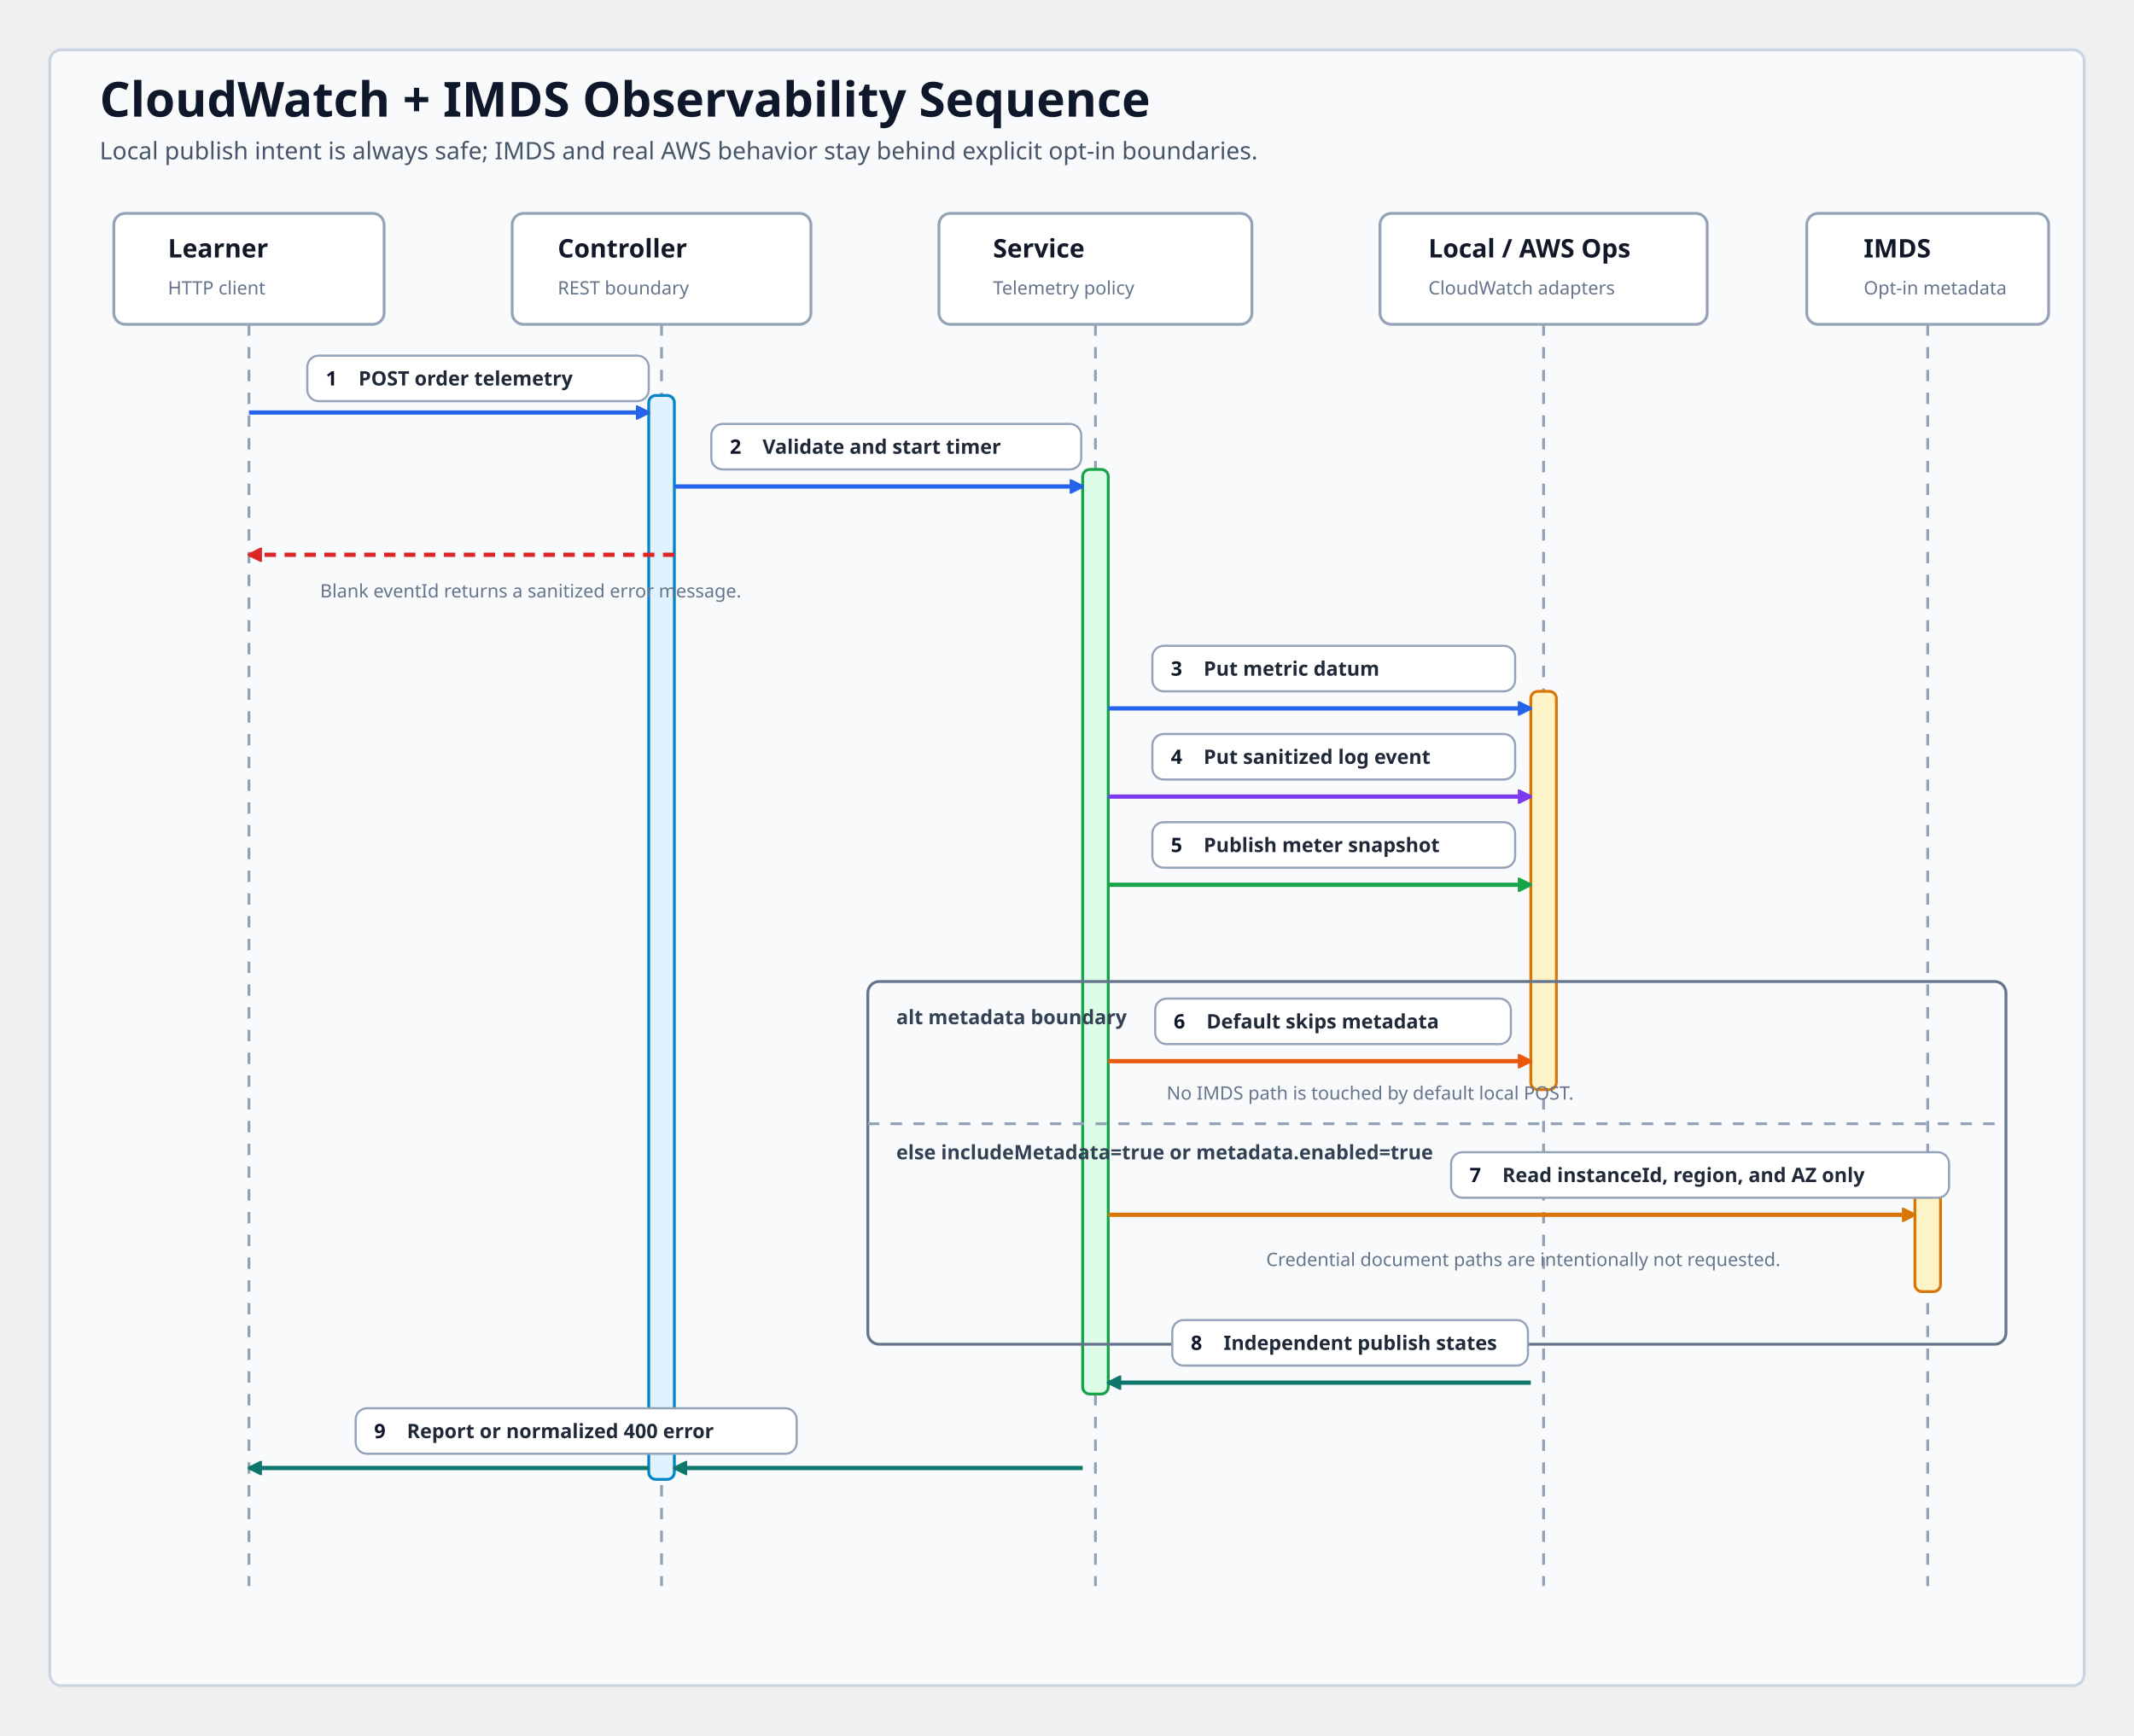
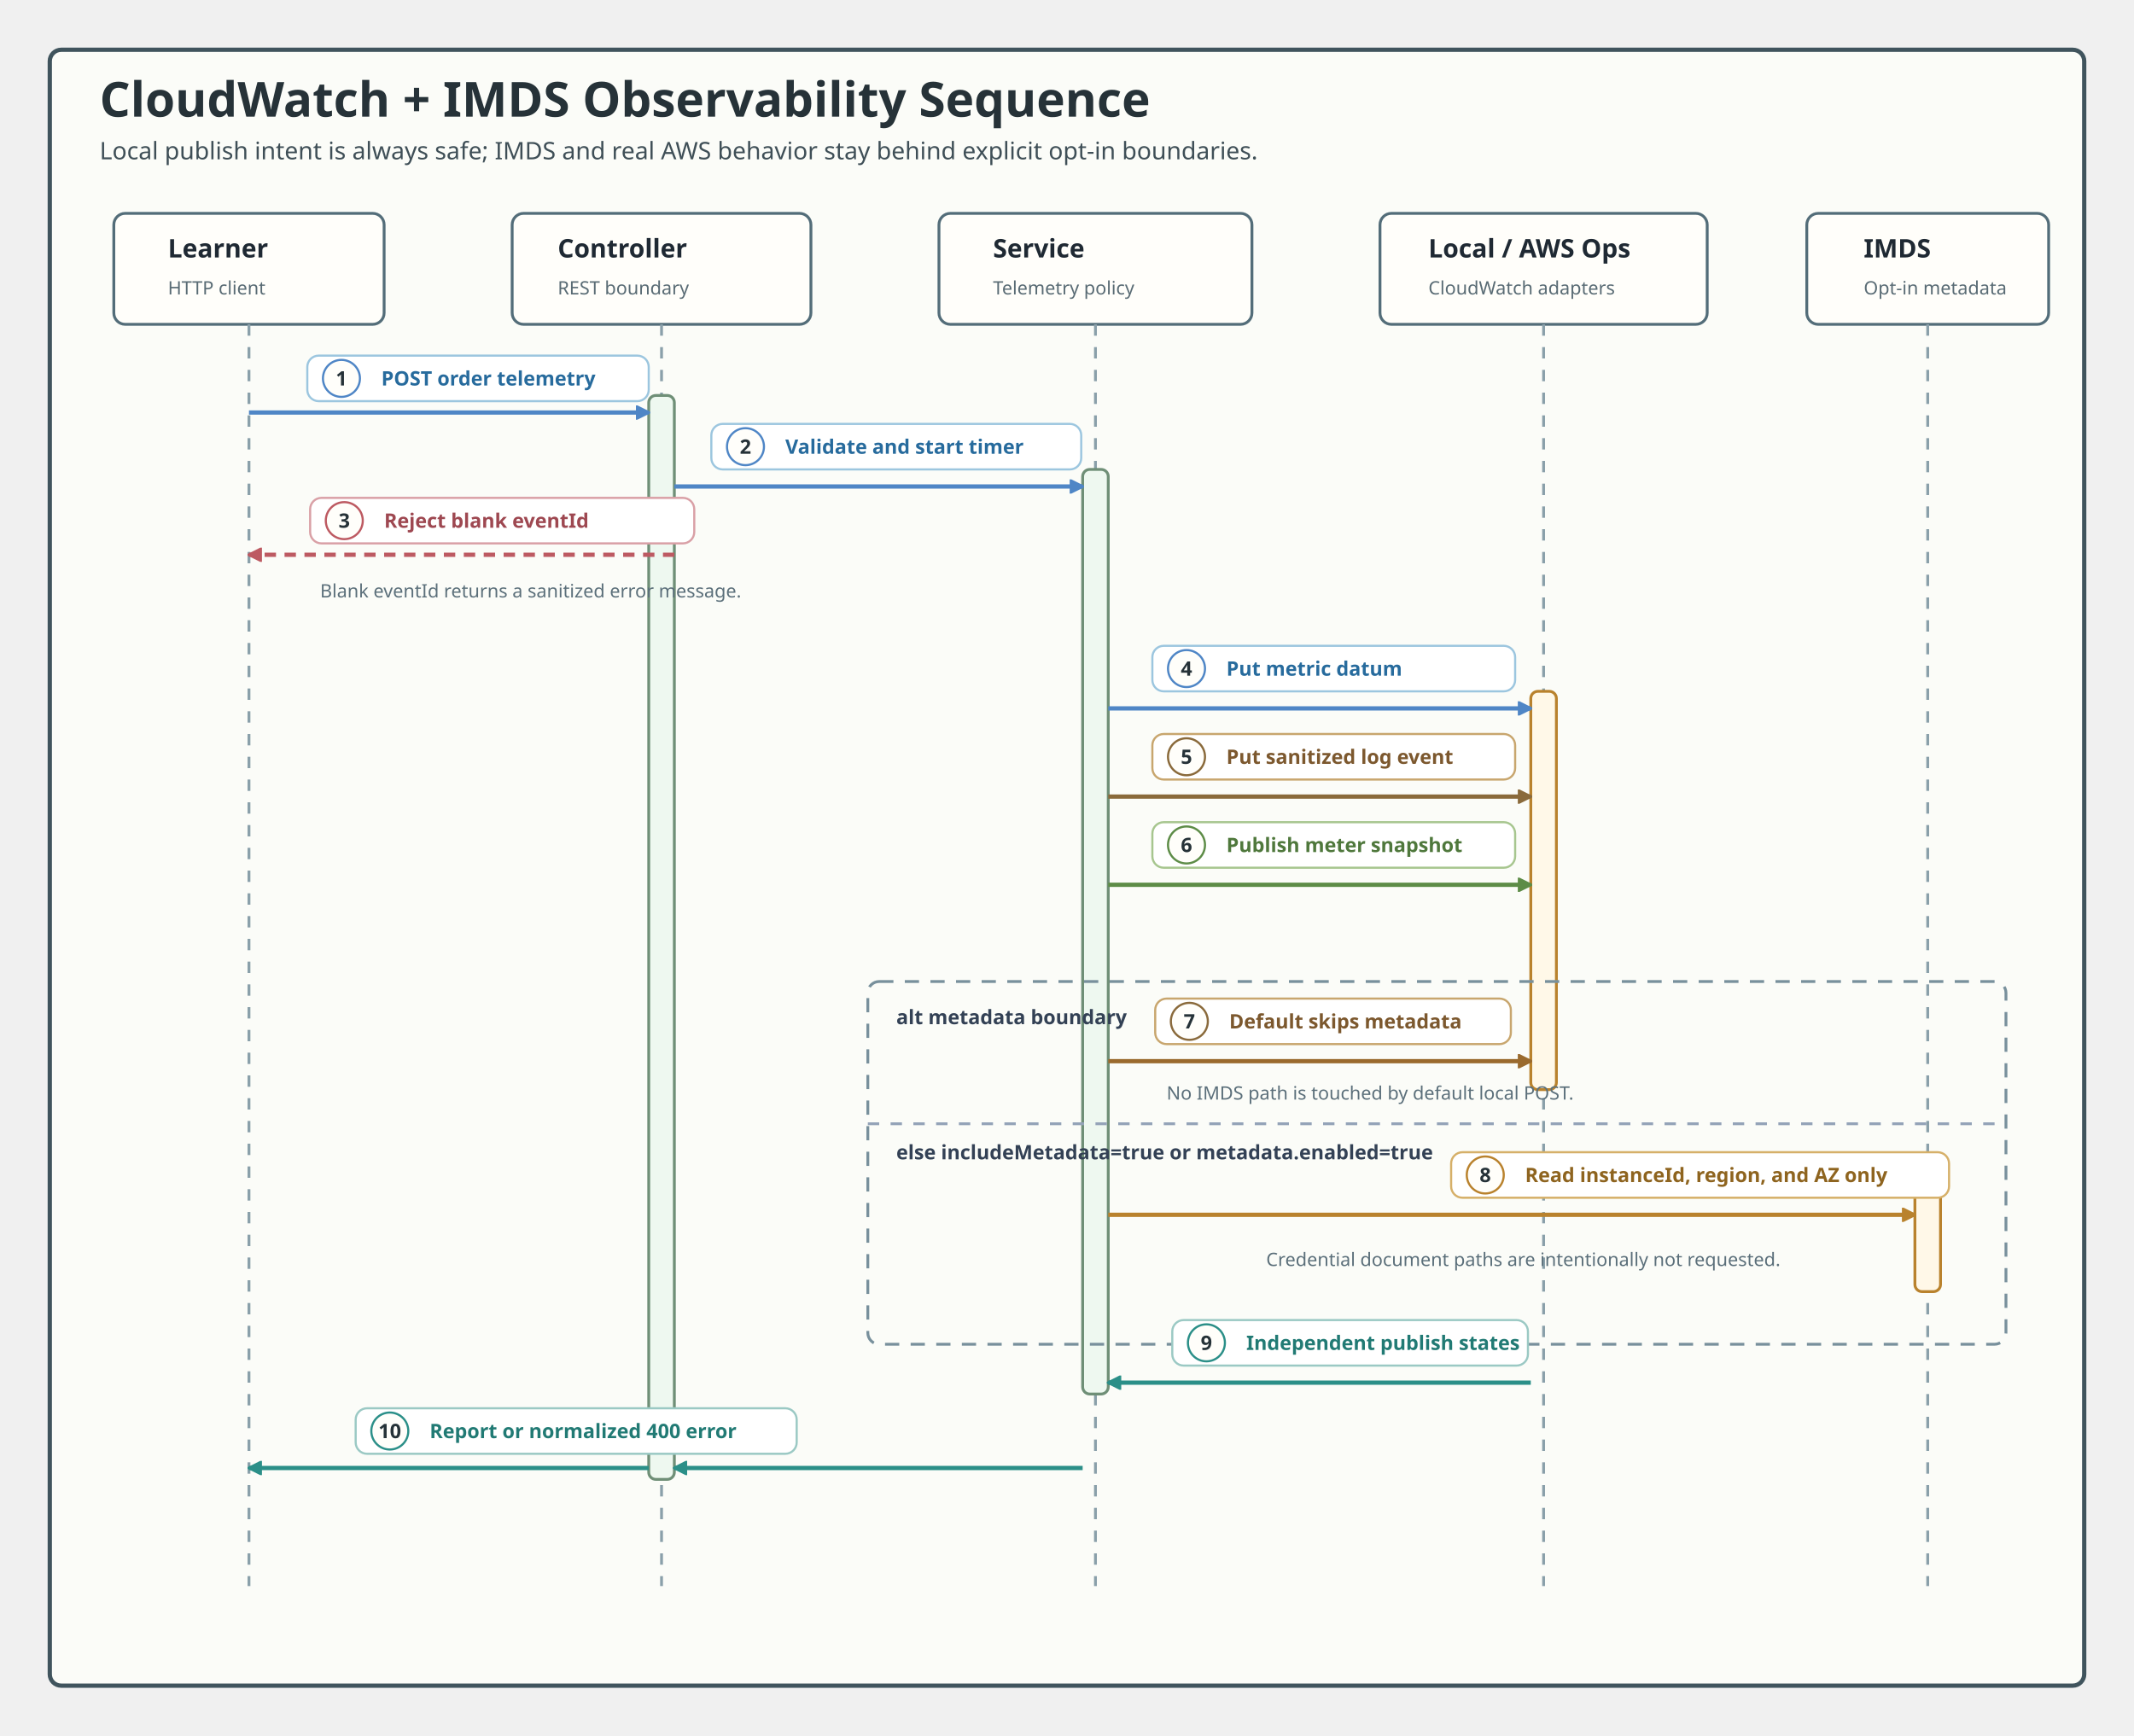
<svg xmlns="http://www.w3.org/2000/svg" width="1500" height="1220" viewBox="0 0 1500 1220" role="img" aria-labelledby="title desc">
  <defs>
    <marker id="seqArrowBlue" markerWidth="10" markerHeight="10" viewBox="0 0 10 10" refX="9" refY="5" markerUnits="userSpaceOnUse" orient="auto">
-       <path d="M 0 0 L 10 5 L 0 10 Z" fill="#2563eb" stroke="#2563eb" />
+       <path d="M 0 0 L 10 5 L 0 10 Z" fill="#4f86c6" stroke="#4f86c6" />
    </marker>
    <marker id="seqArrowPurple" markerWidth="10" markerHeight="10" viewBox="0 0 10 10" refX="9" refY="5" markerUnits="userSpaceOnUse" orient="auto">
-       <path d="M 0 0 L 10 5 L 0 10 Z" fill="#7c3aed" stroke="#7c3aed" />
+       <path d="M 0 0 L 10 5 L 0 10 Z" fill="#8a6a3b" stroke="#8a6a3b" />
    </marker>
    <marker id="seqArrowGreen" markerWidth="10" markerHeight="10" viewBox="0 0 10 10" refX="9" refY="5" markerUnits="userSpaceOnUse" orient="auto">
-       <path d="M 0 0 L 10 5 L 0 10 Z" fill="#16a34a" stroke="#16a34a" />
+       <path d="M 0 0 L 10 5 L 0 10 Z" fill="#5d8c47" stroke="#5d8c47" />
    </marker>
    <marker id="seqArrowAmber" markerWidth="10" markerHeight="10" viewBox="0 0 10 10" refX="9" refY="5" markerUnits="userSpaceOnUse" orient="auto">
-       <path d="M 0 0 L 10 5 L 0 10 Z" fill="#d97706" stroke="#d97706" />
+       <path d="M 0 0 L 10 5 L 0 10 Z" fill="#b9822d" stroke="#b9822d" />
    </marker>
    <marker id="seqArrowOrange" markerWidth="10" markerHeight="10" viewBox="0 0 10 10" refX="9" refY="5" markerUnits="userSpaceOnUse" orient="auto">
-       <path d="M 0 0 L 10 5 L 0 10 Z" fill="#ea580c" stroke="#ea580c" />
+       <path d="M 0 0 L 10 5 L 0 10 Z" fill="#9a6a2e" stroke="#9a6a2e" />
    </marker>
    <marker id="seqArrowRed" markerWidth="10" markerHeight="10" viewBox="0 0 10 10" refX="9" refY="5" markerUnits="userSpaceOnUse" orient="auto">
-       <path d="M 0 0 L 10 5 L 0 10 Z" fill="#dc2626" stroke="#dc2626" />
+       <path d="M 0 0 L 10 5 L 0 10 Z" fill="#bd5a62" stroke="#bd5a62" />
    </marker>
    <marker id="seqArrowReturn" markerWidth="10" markerHeight="10" viewBox="0 0 10 10" refX="9" refY="5" markerUnits="userSpaceOnUse" orient="auto">
-       <path d="M 0 0 L 10 5 L 0 10 Z" fill="#0f766e" stroke="#0f766e" />
+       <path d="M 0 0 L 10 5 L 0 10 Z" fill="#2b8f88" stroke="#2b8f88" />
    </marker>
    <style>
-       .frame { fill: #f8fafc; stroke: #cbd5e1; stroke-width: 2; rx: 8; }
-       .title { font-family: "Architects Daughter"; font-size: 34px; font-weight: 700; fill: #0f172a; }
-       .subtitle { font-family: "Comic Mono"; font-size: 17px; font-weight: 400; fill: #475569; }
-       .header { fill: #ffffff; stroke: #94a3b8; stroke-width: 2; rx: 8; }
-       .participant { font-family: "Architects Daughter"; font-size: 18px; font-weight: 700; fill: #111827; }
-       .role { font-family: "Comic Mono"; font-size: 13px; font-weight: 400; fill: #64748b; }
-       .lifeline { stroke: #94a3b8; stroke-width: 2; stroke-dasharray: 8 8; }
-       .activation { fill: #e0f2fe; stroke: #0284c7; stroke-width: 2; rx: 5; }
-       .activationService { fill: #dcfce7; stroke: #16a34a; stroke-width: 2; rx: 5; }
-       .activationOps { fill: #fef3c7; stroke: #d97706; stroke-width: 2; rx: 5; }
-       .call { fill: none; stroke: #2563eb; stroke-width: 3; marker-end: url(#seqArrowBlue); }
-       .callPurple { fill: none; stroke: #7c3aed; stroke-width: 3; marker-end: url(#seqArrowPurple); }
-       .callGreen { fill: none; stroke: #16a34a; stroke-width: 3; marker-end: url(#seqArrowGreen); }
-       .callAmber { fill: none; stroke: #d97706; stroke-width: 3; marker-end: url(#seqArrowAmber); }
-       .callOrange { fill: none; stroke: #ea580c; stroke-width: 3; marker-end: url(#seqArrowOrange); }
-       .return { fill: none; stroke: #0f766e; stroke-width: 3; marker-end: url(#seqArrowReturn); }
-       .error { fill: none; stroke: #dc2626; stroke-width: 3; stroke-dasharray: 8 6; marker-end: url(#seqArrowRed); }
-       .label { fill: #ffffff; stroke: #94a3b8; stroke-width: 1.5; rx: 8; }
-       .badge { font-family: "Comic Mono"; font-size: 14px; font-weight: 700; fill: #0f172a; }
-       .labelText { font-family: "Comic Mono"; font-size: 14px; font-weight: 600; fill: #1f2937; }
-       .note { font-family: "Comic Mono"; font-size: 13px; font-weight: 400; fill: #64748b; }
-       .alt { fill: none; fill-opacity: 0; stroke: #64748b; stroke-width: 2; rx: 8; }
+       .frame { fill: #fbfcf8; stroke: #40545d; stroke-width: 3; rx: 8; }
+       .title { font-family: "Architects Daughter"; font-size: 34px; font-weight: 700; fill: #263238; }
+       .subtitle { font-family: "Comic Mono"; font-size: 17px; font-weight: 400; fill: #3f4f57; }
+       .header { fill: #fffefa; stroke: #536d79; stroke-width: 2; rx: 8; }
+       .participant { font-family: "Architects Daughter"; font-size: 18px; font-weight: 700; fill: #1f2933; }
+       .role { font-family: "Comic Mono"; font-size: 13px; font-weight: 400; fill: #596b74; }
+       .lifeline { stroke: #8aa0aa; stroke-width: 2; stroke-dasharray: 8 8; }
+       .activation { fill: #eef8f0; stroke: #6f8f77; stroke-width: 2; rx: 5; }
+       .activationService { fill: #eef8f0; stroke: #6f8f77; stroke-width: 2; rx: 5; }
+       .activationOps { fill: #fff8e8; stroke: #b9822d; stroke-width: 2; rx: 5; }
+       .call { fill: none; stroke: #4f86c6; stroke-width: 3; marker-end: url(#seqArrowBlue); }
+       .callPurple { fill: none; stroke: #8a6a3b; stroke-width: 3; marker-end: url(#seqArrowPurple); }
+       .callGreen { fill: none; stroke: #5d8c47; stroke-width: 3; marker-end: url(#seqArrowGreen); }
+       .callAmber { fill: none; stroke: #b9822d; stroke-width: 3; marker-end: url(#seqArrowAmber); }
+       .callOrange { fill: none; stroke: #9a6a2e; stroke-width: 3; marker-end: url(#seqArrowOrange); }
+       .return { fill: none; stroke: #2b8f88; stroke-width: 3; marker-end: url(#seqArrowReturn); }
+       .error { fill: none; stroke: #bd5a62; stroke-width: 3; stroke-dasharray: 8 6; marker-end: url(#seqArrowRed); }
+       .label { fill: #ffffff; stroke-width: 1.5; rx: 8; }
+       .labelBlue { stroke: #9cc6df; }
+       .labelBrown { stroke: #c8a66e; }
+       .labelGreen { stroke: #a7c68f; }
+       .labelAmber { stroke: #d6b069; }
+       .labelReturn { stroke: #9bc9c4; }
+       .labelRed { stroke: #d9a0a6; }
+       .badgeCircle { fill: #fffefa; stroke-width: 1.5; }
+       .badgeBlue { stroke: #4f86c6; }
+       .badgeBrown { stroke: #8a6a3b; }
+       .badgeGreen { stroke: #5d8c47; }
+       .badgeAmber { stroke: #b9822d; }
+       .badgeReturn { stroke: #2b8f88; }
+       .badgeRed { stroke: #bd5a62; }
+       .badge { font-family: "Comic Mono"; font-size: 14px; font-weight: 700; fill: #263238; text-anchor: middle; }
+       .labelText { font-family: "Comic Mono"; font-size: 14px; font-weight: 600; fill: #263238; }
+       .labelTextBlue { fill: #276b9d; }
+       .labelTextBrown { fill: #7c582e; }
+       .labelTextGreen { fill: #4f783c; }
+       .labelTextAmber { fill: #8e641f; }
+       .labelTextReturn { fill: #217a74; }
+       .labelTextRed { fill: #9e4851; }
+       .note { font-family: "Comic Mono"; font-size: 13px; font-weight: 400; fill: #5b6f7a; }
+       .alt { fill: none; fill-opacity: 0; stroke: #78909c; stroke-width: 2; stroke-dasharray: 10 8; rx: 8; }
      .branchDivider { stroke: #94a3b8; stroke-width: 2; stroke-dasharray: 8 8; }
      .branchTitle { font-family: "Comic Mono"; font-size: 14px; font-weight: 700; fill: #334155; }
    </style>
  </defs>
  <rect class="frame" x="35" y="35" width="1430" height="1150" rx="8" />
  <text class="title" x="70" y="82">CloudWatch + IMDS Observability Sequence</text>
  <text class="subtitle" x="70" y="112">Local publish intent is always safe; IMDS and real AWS behavior stay behind explicit opt-in boundaries.</text>
  <rect class="header" x="80" y="150" width="190" height="78" rx="8" />
  <text class="participant" x="118" y="181">Learner</text>
  <text class="role" x="118" y="207">HTTP client</text>
  <rect class="header" x="360" y="150" width="210" height="78" rx="8" />
  <text class="participant" x="392" y="181">Controller</text>
  <text class="role" x="392" y="207">REST boundary</text>
  <rect class="header" x="660" y="150" width="220" height="78" rx="8" />
  <text class="participant" x="698" y="181">Service</text>
  <text class="role" x="698" y="207">Telemetry policy</text>
  <rect class="header" x="970" y="150" width="230" height="78" rx="8" />
  <text class="participant" x="1004" y="181">Local / AWS Ops</text>
  <text class="role" x="1004" y="207">CloudWatch adapters</text>
  <rect class="header" x="1270" y="150" width="170" height="78" rx="8" />
  <text class="participant" x="1310" y="181">IMDS</text>
  <text class="role" x="1310" y="207">Opt-in metadata</text>
  <path class="lifeline" d="M 175 228 L 175 1115" />
  <path class="lifeline" d="M 465 228 L 465 1115" />
  <path class="lifeline" d="M 770 228 L 770 1115" />
  <path class="lifeline" d="M 1085 228 L 1085 1115" />
  <path class="lifeline" d="M 1355 228 L 1355 1115" />
  <rect class="activation" x="456" y="278" width="18" height="762" rx="5" />
  <rect class="activationService" x="761" y="330" width="18" height="650" rx="5" />
  <rect class="activationOps" x="1076" y="486" width="18" height="280" rx="5" />
  <rect class="activationOps" x="1346" y="830" width="18" height="78" rx="5" />
  <path class="call" d="M 175 290 L 456 290" />
-   <rect class="label" x="216" y="250" width="240" height="32" rx="8" />
-   <text class="badge" x="229" y="271">1</text>
-   <text class="labelText" x="252" y="271">POST order telemetry</text>
+   <rect class="label labelBlue" x="216" y="250" width="240" height="32" rx="8" />
+   <circle class="badgeCircle badgeBlue" cx="240" cy="266" r="13" />
+   <text class="badge" x="240" y="271">1</text>
+   <text class="labelText labelTextBlue" x="268" y="271">POST order telemetry</text>
  <path class="call" d="M 474 342 L 761 342" />
-   <rect class="label" x="500" y="298" width="260" height="32" rx="8" />
-   <text class="badge" x="513" y="319">2</text>
-   <text class="labelText" x="536" y="319">Validate and start timer</text>
+   <rect class="label labelBlue" x="500" y="298" width="260" height="32" rx="8" />
+   <circle class="badgeCircle badgeBlue" cx="524" cy="314" r="13" />
+   <text class="badge" x="524" y="319">2</text>
+   <text class="labelText labelTextBlue" x="552" y="319">Validate and start timer</text>
  <path class="call" d="M 779 498 L 1076 498" />
-   <rect class="label" x="810" y="454" width="255" height="32" rx="8" />
-   <text class="badge" x="823" y="475">3</text>
-   <text class="labelText" x="846" y="475">Put metric datum</text>
+   <rect class="label labelBlue" x="810" y="454" width="255" height="32" rx="8" />
+   <circle class="badgeCircle badgeBlue" cx="834" cy="470" r="13" />
+   <text class="badge" x="834" y="475">4</text>
+   <text class="labelText labelTextBlue" x="862" y="475">Put metric datum</text>
  <path class="callPurple" d="M 779 560 L 1076 560" />
-   <rect class="label" x="810" y="516" width="255" height="32" rx="8" />
-   <text class="badge" x="823" y="537">4</text>
-   <text class="labelText" x="846" y="537">Put sanitized log event</text>
+   <rect class="label labelBrown" x="810" y="516" width="255" height="32" rx="8" />
+   <circle class="badgeCircle badgeBrown" cx="834" cy="532" r="13" />
+   <text class="badge" x="834" y="537">5</text>
+   <text class="labelText labelTextBrown" x="862" y="537">Put sanitized log event</text>
  <path class="callGreen" d="M 779 622 L 1076 622" />
-   <rect class="label" x="810" y="578" width="255" height="32" rx="8" />
-   <text class="badge" x="823" y="599">5</text>
-   <text class="labelText" x="846" y="599">Publish meter snapshot</text>
+   <rect class="label labelGreen" x="810" y="578" width="255" height="32" rx="8" />
+   <circle class="badgeCircle badgeGreen" cx="834" cy="594" r="13" />
+   <text class="badge" x="834" y="599">6</text>
+   <text class="labelText labelTextGreen" x="862" y="599">Publish meter snapshot</text>
  <rect class="alt" x="610" y="690" width="800" height="255" rx="8" />
  <text class="branchTitle" x="630" y="720">alt metadata boundary</text>
  <path class="branchDivider" d="M 610 790 L 1410 790" />
  <text class="branchTitle" x="630" y="815">else includeMetadata=true or metadata.enabled=true</text>
  <path class="callOrange" d="M 779 746 L 1076 746" />
-   <rect class="label" x="812" y="702" width="250" height="32" rx="8" />
-   <text class="badge" x="825" y="723">6</text>
-   <text class="labelText" x="848" y="723">Default skips metadata</text>
+   <rect class="label labelBrown" x="812" y="702" width="250" height="32" rx="8" />
+   <circle class="badgeCircle badgeBrown" cx="836" cy="718" r="13" />
+   <text class="badge" x="836" y="723">7</text>
+   <text class="labelText labelTextBrown" x="864" y="723">Default skips metadata</text>
  <text class="note" x="820" y="773">No IMDS path is touched by default local POST.</text>
  <path class="callAmber" d="M 779 854 L 1346 854" />
-   <rect class="label" x="1020" y="810" width="350" height="32" rx="8" />
-   <text class="badge" x="1033" y="831">7</text>
-   <text class="labelText" x="1056" y="831">Read instanceId, region, and AZ only</text>
+   <rect class="label labelAmber" x="1020" y="810" width="350" height="32" rx="8" />
+   <circle class="badgeCircle badgeAmber" cx="1044" cy="826" r="13" />
+   <text class="badge" x="1044" y="831">8</text>
+   <text class="labelText labelTextAmber" x="1072" y="831">Read instanceId, region, and AZ only</text>
  <text class="note" x="890" y="890">Credential document paths are intentionally not requested.</text>
  <path class="return" d="M 1076 972 L 779 972" />
-   <rect class="label" x="824" y="928" width="250" height="32" rx="8" />
-   <text class="badge" x="837" y="949">8</text>
-   <text class="labelText" x="860" y="949">Independent publish states</text>
+   <rect class="label labelReturn" x="824" y="928" width="250" height="32" rx="8" />
+   <circle class="badgeCircle badgeReturn" cx="848" cy="944" r="13" />
+   <text class="badge" x="848" y="949">9</text>
+   <text class="labelText labelTextReturn" x="876" y="949">Independent publish states</text>
  <path class="return" d="M 761 1032 L 474 1032" />
  <path class="return" d="M 456 1032 L 175 1032" />
-   <rect class="label" x="250" y="990" width="310" height="32" rx="8" />
-   <text class="badge" x="263" y="1011">9</text>
-   <text class="labelText" x="286" y="1011">Report or normalized 400 error</text>
+   <rect class="label labelReturn" x="250" y="990" width="310" height="32" rx="8" />
+   <circle class="badgeCircle badgeReturn" cx="274" cy="1006" r="13" />
+   <text class="badge" x="274" y="1011">10</text>
+   <text class="labelText labelTextReturn" x="302" y="1011">Report or normalized 400 error</text>
  <path class="error" d="M 474 390 L 175 390" />
+   <rect class="label labelRed" x="218" y="350" width="270" height="32" rx="8" />
+   <circle class="badgeCircle badgeRed" cx="242" cy="366" r="13" />
+   <text class="badge" x="242" y="371">3</text>
+   <text class="labelText labelTextRed" x="270" y="371">Reject blank eventId</text>
  <text class="note" x="225" y="420">Blank eventId returns a sanitized error message.</text>
</svg>
